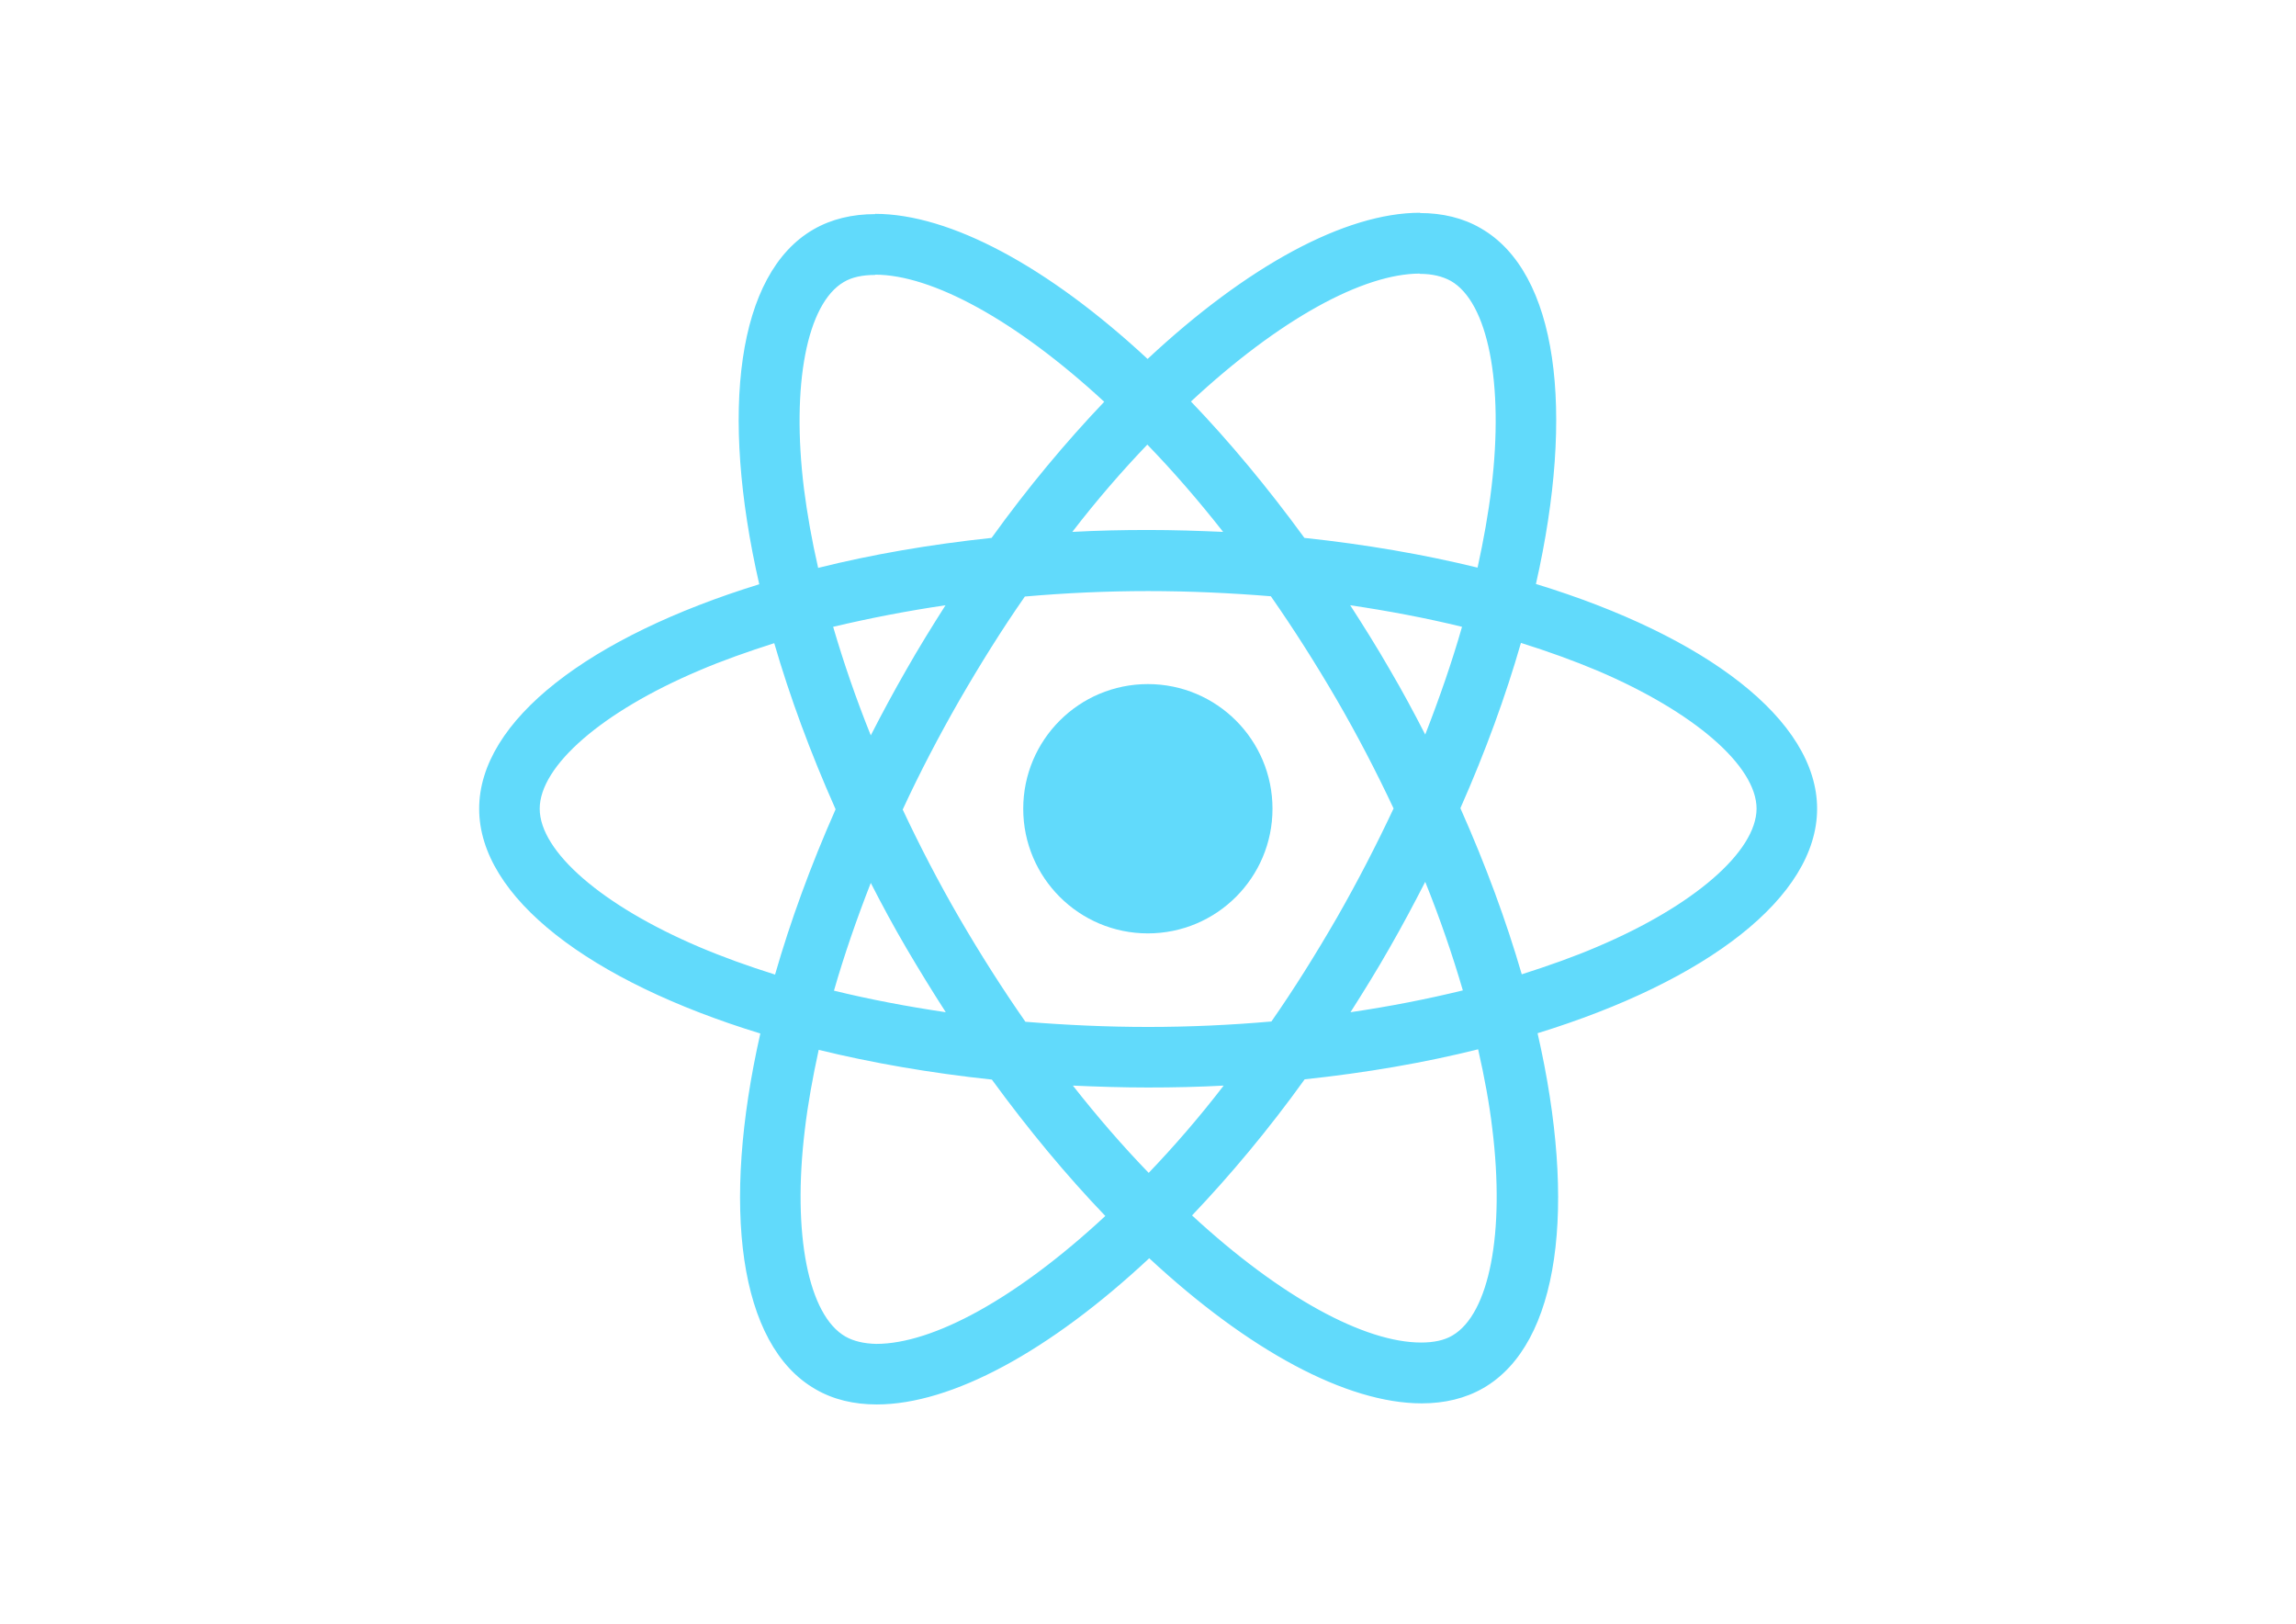
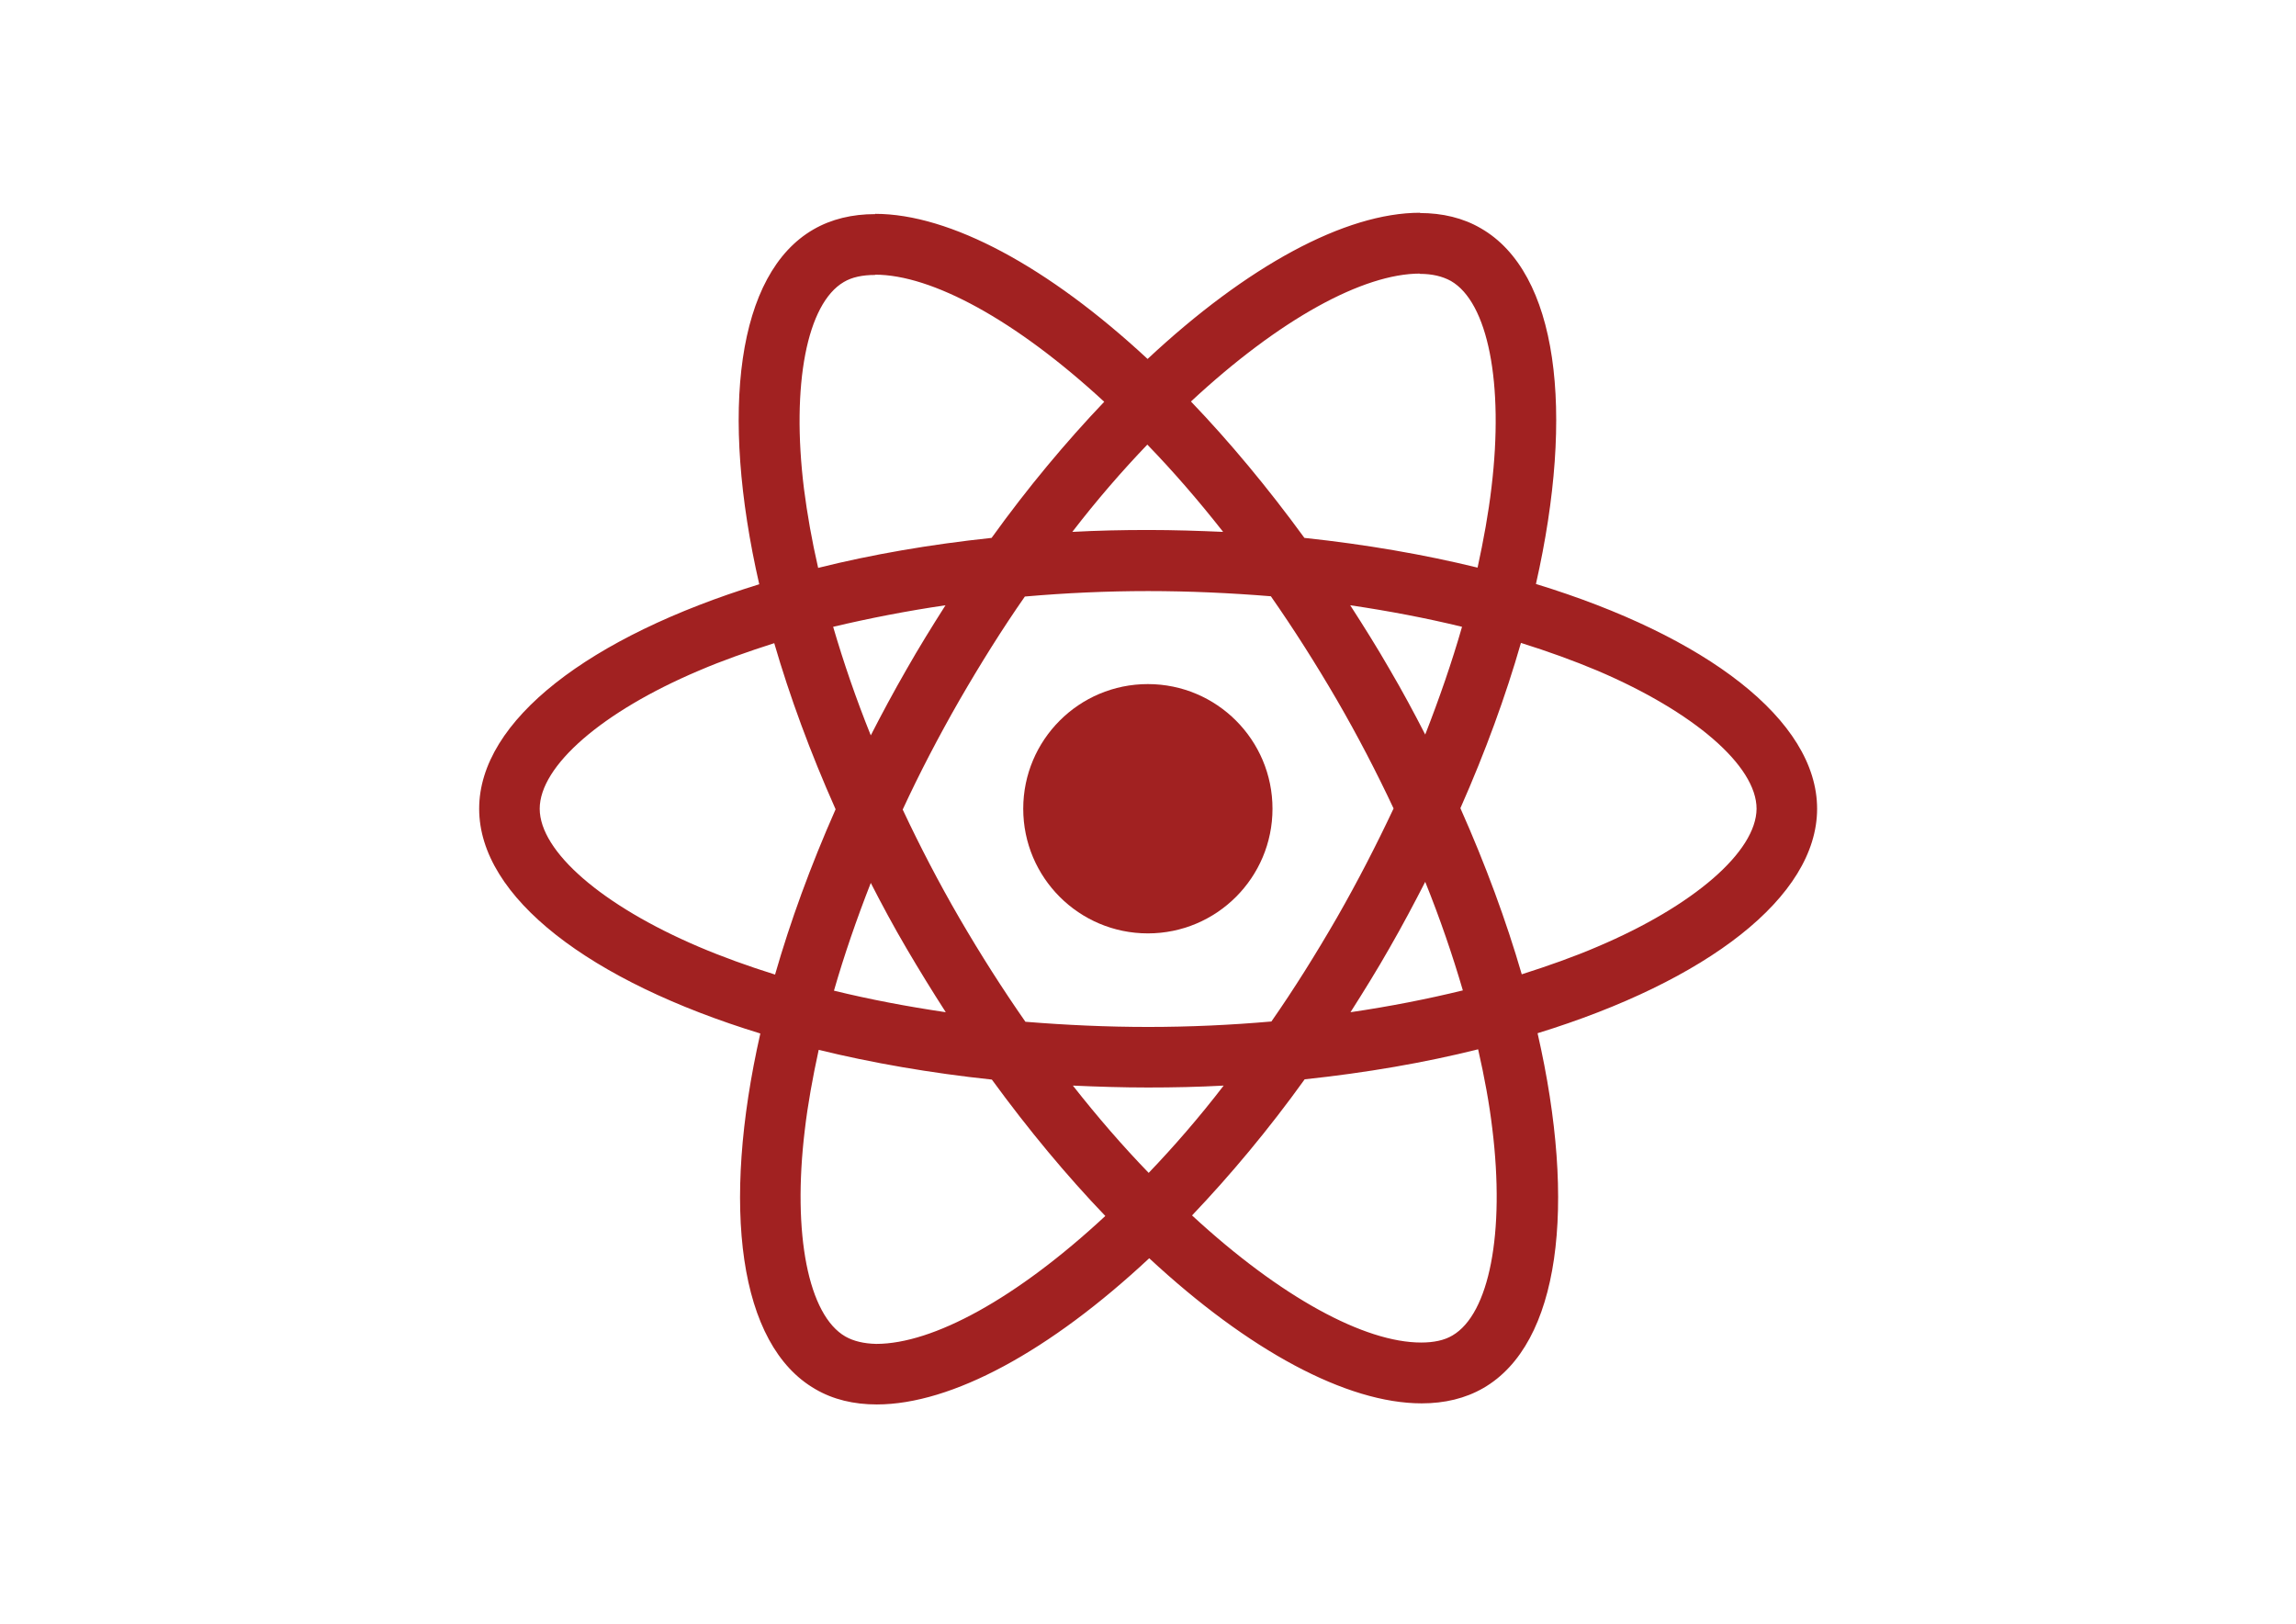
<svg xmlns="http://www.w3.org/2000/svg" viewBox="0 0 841.9 595.3">
-   <g fill="#61DAFB">
+   <g fill="#a12121">
    <path d="M666.3 296.5c0-32.5-40.7-63.3-103.1-82.4 14.4-63.6 8-114.2-20.2-130.4-6.5-3.8-14.1-5.6-22.4-5.6v22.3c4.6 0 8.3.9 11.4 2.6 13.6 7.8 19.5 37.5 14.9 75.7-1.1 9.4-2.9 19.3-5.1 29.4-19.6-4.8-41-8.5-63.5-10.9-13.5-18.5-27.5-35.3-41.6-50 32.6-30.3 63.2-46.9 84-46.9V78c-27.5 0-63.5 19.6-99.9 53.6-36.4-33.8-72.4-53.2-99.9-53.2v22.3c20.7 0 51.4 16.5 84 46.6-14 14.7-28 31.4-41.3 49.9-22.6 2.4-44 6.1-63.6 11-2.3-10-4-19.7-5.2-29-4.7-38.2 1.1-67.9 14.6-75.8 3-1.8 6.9-2.6 11.5-2.6V78.5c-8.4 0-16 1.8-22.6 5.6-28.1 16.2-34.4 66.7-19.9 130.1-62.2 19.2-102.7 49.9-102.7 82.3 0 32.5 40.7 63.3 103.1 82.4-14.4 63.6-8 114.2 20.2 130.4 6.5 3.8 14.1 5.6 22.5 5.6 27.5 0 63.5-19.6 99.9-53.6 36.4 33.8 72.4 53.2 99.9 53.2 8.4 0 16-1.8 22.6-5.6 28.1-16.2 34.4-66.7 19.9-130.1 62-19.1 102.5-49.9 102.5-82.3zm-130.2-66.7c-3.7 12.9-8.3 26.2-13.5 39.5-4.1-8-8.4-16-13.1-24-4.6-8-9.5-15.8-14.4-23.4 14.2 2.1 27.9 4.7 41 7.9zm-45.8 106.5c-7.8 13.5-15.8 26.3-24.1 38.2-14.9 1.3-30 2-45.2 2-15.1 0-30.2-.7-45-1.9-8.3-11.9-16.4-24.6-24.2-38-7.6-13.1-14.5-26.4-20.8-39.8 6.2-13.4 13.2-26.8 20.7-39.9 7.8-13.5 15.8-26.3 24.1-38.2 14.9-1.3 30-2 45.2-2 15.1 0 30.2.7 45 1.9 8.3 11.9 16.4 24.6 24.2 38 7.6 13.1 14.5 26.4 20.8 39.8-6.3 13.4-13.2 26.8-20.7 39.9zm32.3-13c5.4 13.4 10 26.8 13.8 39.8-13.1 3.2-26.9 5.9-41.2 8 4.9-7.7 9.8-15.6 14.4-23.7 4.6-8 8.9-16.1 13-24.1zM421.2 430c-9.3-9.6-18.6-20.3-27.8-32 9 .4 18.2.7 27.5.7 9.4 0 18.7-.2 27.8-.7-9 11.7-18.3 22.4-27.5 32zm-74.4-58.9c-14.2-2.1-27.9-4.7-41-7.9 3.7-12.9 8.3-26.2 13.5-39.5 4.1 8 8.4 16 13.1 24 4.7 8 9.5 15.8 14.4 23.4zM420.7 163c9.3 9.6 18.6 20.3 27.8 32-9-.4-18.2-.7-27.5-.7-9.4 0-18.7.2-27.8.7 9-11.7 18.3-22.4 27.5-32zm-74 58.9c-4.9 7.7-9.8 15.6-14.4 23.7-4.6 8-8.9 16-13 24-5.4-13.4-10-26.8-13.8-39.8 13.1-3.1 26.9-5.8 41.2-7.9zm-90.5 125.2c-35.4-15.1-58.3-34.9-58.3-50.6 0-15.7 22.9-35.6 58.3-50.6 8.6-3.7 18-7 27.7-10.1 5.7 19.6 13.2 40 22.5 60.9-9.2 20.8-16.6 41.1-22.2 60.6-9.9-3.1-19.3-6.5-28-10.2zM310 490c-13.6-7.8-19.5-37.5-14.9-75.7 1.1-9.4 2.9-19.3 5.1-29.4 19.6 4.8 41 8.5 63.5 10.9 13.5 18.5 27.5 35.3 41.6 50-32.6 30.3-63.2 46.9-84 46.9-4.5-.1-8.3-1-11.3-2.7zm237.2-76.2c4.7 38.2-1.1 67.9-14.6 75.8-3 1.8-6.9 2.6-11.5 2.6-20.7 0-51.4-16.5-84-46.6 14-14.7 28-31.4 41.3-49.9 22.6-2.4 44-6.1 63.6-11 2.3 10.1 4.1 19.8 5.2 29.1zm38.5-66.7c-8.6 3.7-18 7-27.7 10.1-5.7-19.6-13.2-40-22.5-60.9 9.2-20.8 16.6-41.1 22.2-60.6 9.9 3.1 19.3 6.5 28.1 10.2 35.4 15.1 58.3 34.9 58.3 50.6-.1 15.7-23 35.6-58.4 50.6zM320.8 78.4z" />
    <circle cx="420.9" cy="296.5" r="45.7" />
    <path d="M520.5 78.1z" />
  </g>
</svg>
